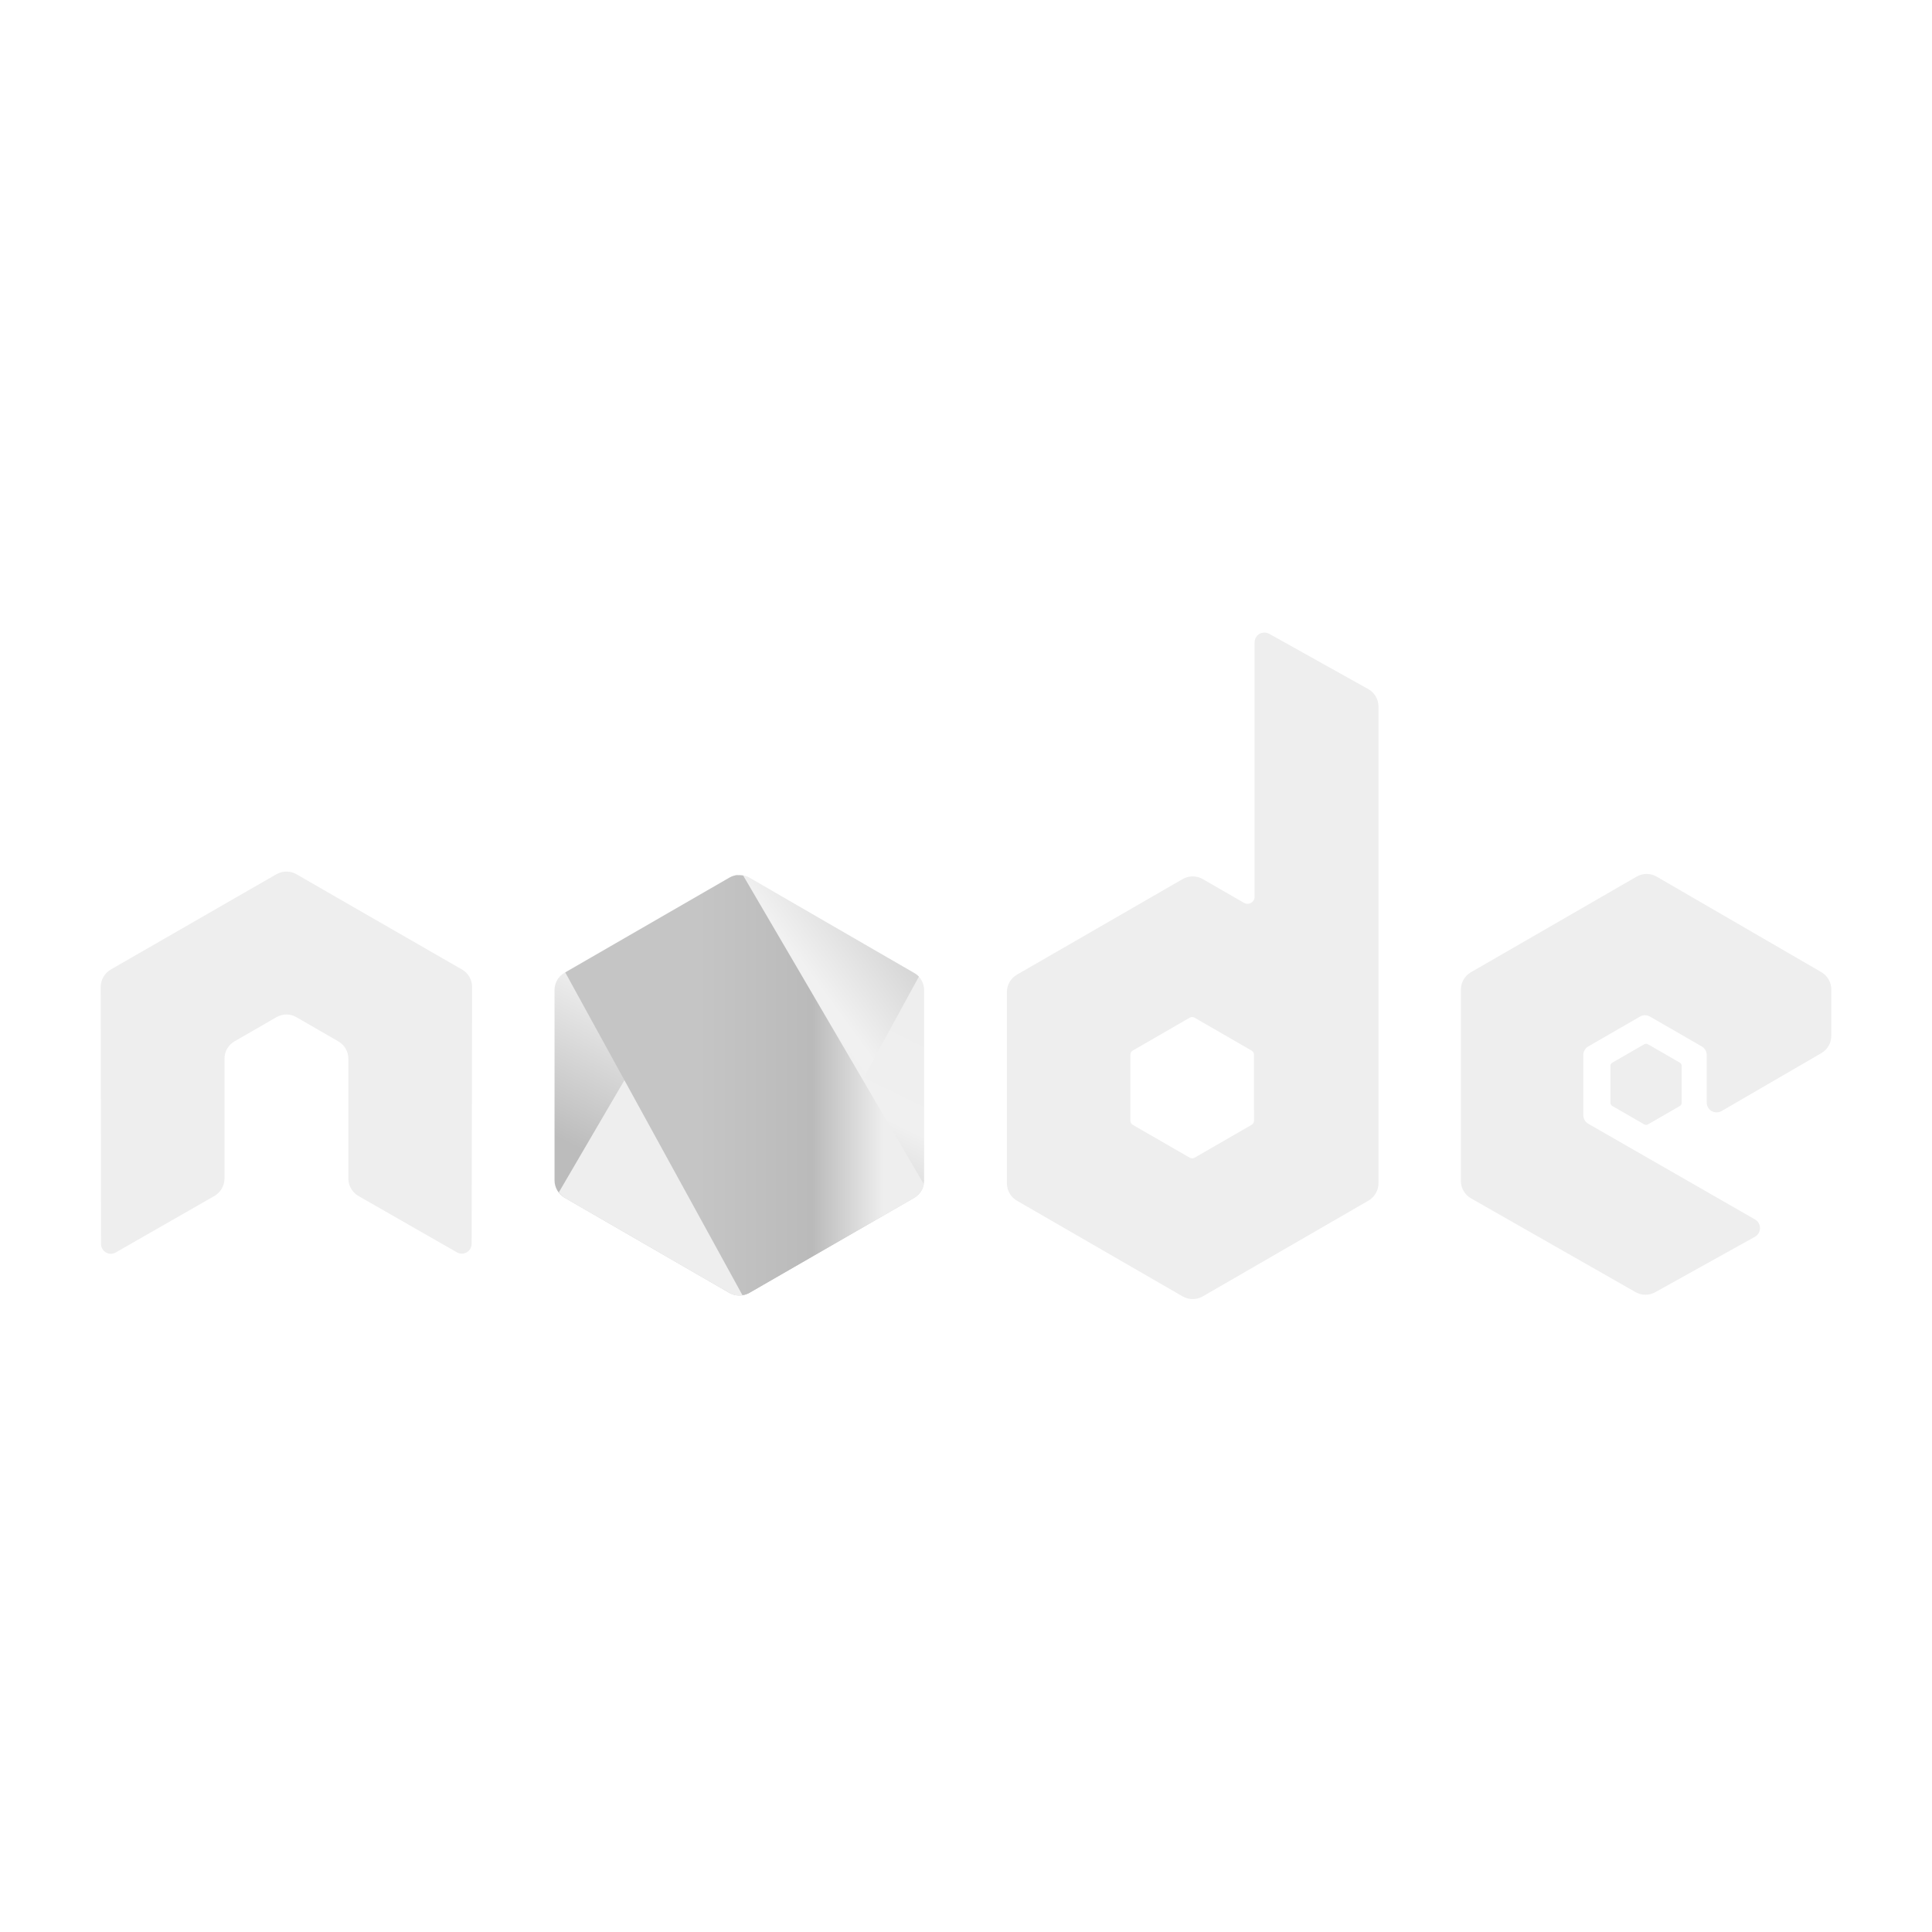
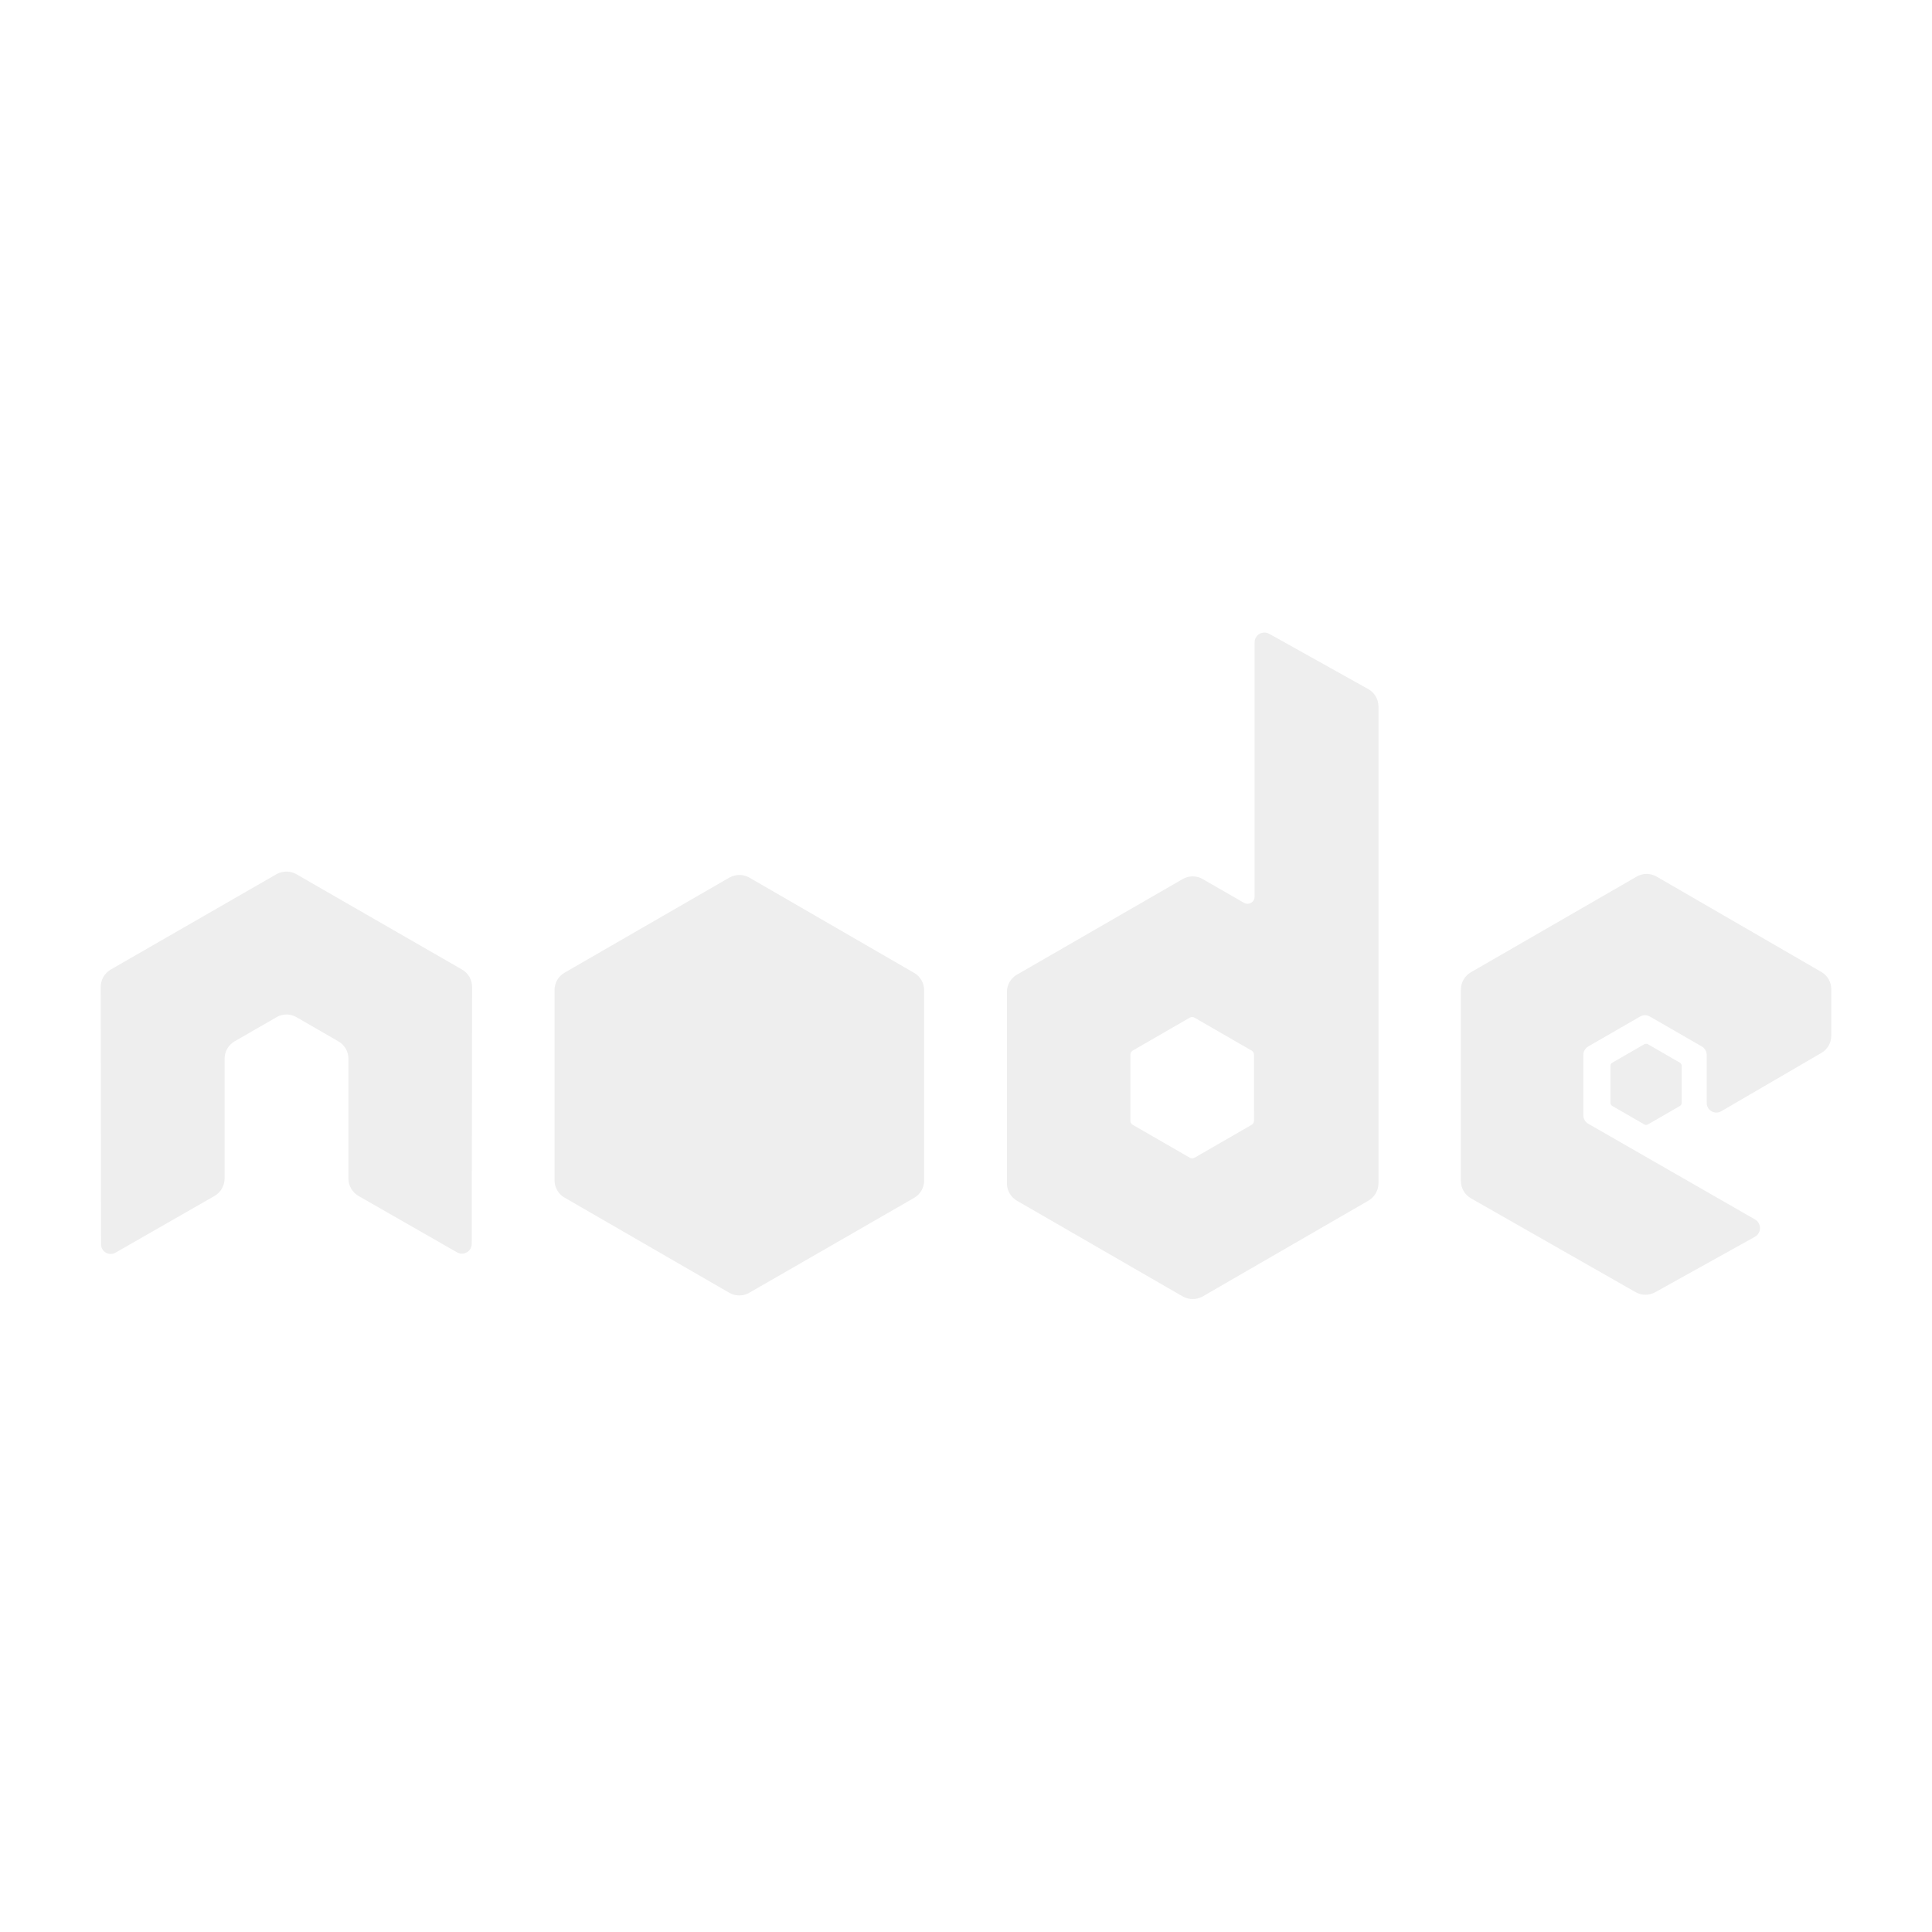
<svg xmlns="http://www.w3.org/2000/svg" id="Ebene_1" data-name="Ebene 1" viewBox="0 0 400 400">
  <defs>
    <style>
-       .cls-1 {
-         fill: none;
+       .cls-1, .cls-2 {
+         fill: #eee;
      }

-       .cls-2 {
-         fill: #eee;
+       .cls-1 {
        fill-rule: evenodd;
      }
- 
-       .cls-3 {
-         clip-path: url(#clip-path);
-       }
- 
-       .cls-4 {
-         fill: url(#Unbenannter_Verlauf_25);
-       }
- 
-       .cls-5 {
-         clip-path: url(#clip-path-2);
-       }
- 
-       .cls-6 {
-         fill: url(#Unbenannter_Verlauf_24);
-       }
- 
-       .cls-7 {
-         clip-path: url(#clip-path-3);
-       }
- 
-       .cls-8 {
-         fill: url(#Unbenannter_Verlauf_23);
-       }
    </style>
-     <clipPath id="clip-path">
-       <path class="cls-1" d="M151,181.7l-34.12,19.69a4.13,4.13,0,0,0-2.07,3.57v39.42a4.13,4.13,0,0,0,2.07,3.57L151,267.66a4.15,4.15,0,0,0,4.12,0L189.27,248a4.12,4.12,0,0,0,2.06-3.57V205a4.12,4.12,0,0,0-2.06-3.57L155.15,181.7a4.15,4.15,0,0,0-4.13,0" />
-     </clipPath>
-     <linearGradient id="Unbenannter_Verlauf_25" data-name="Unbenannter Verlauf 25" x1="-2366.36" y1="419.13" x2="-2365.39" y2="419.13" gradientTransform="matrix(-50.75, 103.54, 103.54, 50.75, -163317.01, 223905.85)" gradientUnits="userSpaceOnUse">
-       <stop offset="0.3" stop-color="#eee" />
-       <stop offset="0.5" stop-color="#f0f0f0" />
-       <stop offset="0.8" stop-color="#bcbcbc" />
-     </linearGradient>
-     <clipPath id="clip-path-2">
-       <path class="cls-1" d="M115.69,246.88A4.15,4.15,0,0,0,116.9,248l29.28,16.91,4.87,2.8a4.16,4.16,0,0,0,2.38.54,4.61,4.61,0,0,0,.81-.15l36-65.9a4.18,4.18,0,0,0-1-.76l-22.34-12.9-11.82-6.8a4.45,4.45,0,0,0-1.06-.43Z" />
-     </clipPath>
-     <linearGradient id="Unbenannter_Verlauf_24" data-name="Unbenannter Verlauf 24" x1="-2348.18" y1="392.99" x2="-2347.55" y2="392.99" gradientTransform="matrix(142.41, -105.22, -105.22, -142.41, 375857.52, -190857.25)" gradientUnits="userSpaceOnUse">
-       <stop offset="0.57" stop-color="#eee" />
-       <stop offset="0.72" stop-color="#f1f1f1" />
-       <stop offset="1" stop-color="#c2c2c2" />
-     </linearGradient>
-     <clipPath id="clip-path-3">
-       <path class="cls-1" d="M152.68,181.17a4,4,0,0,0-1.65.53l-34,19.63,36.69,66.83a4.07,4.07,0,0,0,1.47-.5L189.28,248a4.14,4.14,0,0,0,2-2.82l-37.41-63.9a4.58,4.58,0,0,0-.83-.08l-.34,0" />
-     </clipPath>
-     <linearGradient id="Unbenannter_Verlauf_23" data-name="Unbenannter Verlauf 23" x1="-2340.23" y1="400.47" x2="-2339.66" y2="400.47" gradientTransform="matrix(129.89, 0, 0, -129.89, 304087.57, 52240.71)" gradientUnits="userSpaceOnUse">
-       <stop offset="0.16" stop-color="#c5c5c5" />
-       <stop offset="0.38" stop-color="#c5c5c5" />
-       <stop offset="0.47" stop-color="#c2c2c2" />
-       <stop offset="0.7" stop-color="#bababa" />
-       <stop offset="0.9" stop-color="#eee" />
-     </linearGradient>
  </defs>
-   <g>
-     <path class="cls-2" d="M97.74,204.34a4.13,4.13,0,0,0-2.07-3.6L61.37,181a4.08,4.08,0,0,0-1.89-.54h-.36a4.15,4.15,0,0,0-1.89.54L22.92,200.74a4.2,4.2,0,0,0-2.07,3.61l.07,53.16a2,2,0,0,0,1,1.79,2,2,0,0,0,2.06,0l20.4-11.68A4.19,4.19,0,0,0,46.48,244V219.19a4.13,4.13,0,0,1,2.07-3.59l8.68-5a4.11,4.11,0,0,1,4.14,0l8.67,5a4.13,4.13,0,0,1,2.08,3.59V244a4.19,4.19,0,0,0,2.07,3.6l20.39,11.67a2,2,0,0,0,2.07,0,2.07,2.07,0,0,0,1-1.79ZM259.63,232a1,1,0,0,1-.52.9l-11.78,6.79a1,1,0,0,1-1,0l-11.78-6.79a1,1,0,0,1-.52-.9v-13.6a1,1,0,0,1,.51-.9l11.78-6.8a1,1,0,0,1,1,0l11.79,6.8a1,1,0,0,1,.51.9Zm3.18-100.76a2.1,2.1,0,0,0-2.06,0,2.07,2.07,0,0,0-1,1.79v52.64a1.46,1.46,0,0,1-2.18,1.26L249,182a4.14,4.14,0,0,0-4.14,0l-34.32,19.8a4.14,4.14,0,0,0-2.07,3.58V245a4.16,4.16,0,0,0,2.07,3.59l34.32,19.82a4.21,4.21,0,0,0,4.15,0l34.31-19.83a4.17,4.17,0,0,0,2.08-3.59V146.28a4.15,4.15,0,0,0-2.13-3.62Zm114.28,86.8a4.14,4.14,0,0,0,2.06-3.58v-9.6a4.15,4.15,0,0,0-2.06-3.59L343,181.5a4.13,4.13,0,0,0-4.16,0l-34.31,19.8a4.16,4.16,0,0,0-2.07,3.59V244.5a4.15,4.15,0,0,0,2.09,3.6l34.09,19.43a4.15,4.15,0,0,0,4.07,0l20.62-11.46a2.07,2.07,0,0,0,0-3.61l-34.52-19.81a2.06,2.06,0,0,1-1-1.79V218.46a2.05,2.05,0,0,1,1-1.79l10.74-6.2a2.05,2.05,0,0,1,2.06,0l10.75,6.2a2.06,2.06,0,0,1,1,1.79v9.77a2.09,2.09,0,0,0,1,1.8,2.11,2.11,0,0,0,2.08,0Z" />
-     <path class="cls-2" d="M340.41,216.21a.8.8,0,0,1,.79,0l6.59,3.8a.79.79,0,0,1,.39.69v7.6a.79.79,0,0,1-.39.69l-6.59,3.8a.8.8,0,0,1-.79,0l-6.58-3.8a.79.79,0,0,1-.41-.69v-7.6a.78.78,0,0,1,.4-.69Z" />
-     <g class="cls-3">
-       <path class="cls-4" d="M225.81,198.05l-96.15-47.13L80.36,251.49l96.15,47.14Z" />
-     </g>
-     <g class="cls-5">
-       <path class="cls-6" d="M74.12,212,142,303.88l89.79-66.34-67.9-91.89Z" />
-     </g>
-     <g class="cls-7">
-       <path class="cls-8" d="M117,181.15v87h74.26v-87Z" />
-     </g>
-   </g>
-   <rect class="cls-1" width="400" height="400" />
+   <path class="cls-1" d="M97.74,204.34a4.12,4.12,0,0,0-2.07-3.6L61.37,181a4.08,4.08,0,0,0-1.89-.54h-.36a4.21,4.21,0,0,0-1.89.54L22.92,200.74a4.19,4.19,0,0,0-2.07,3.61l.07,53.16A2,2,0,0,0,24,259.3l20.4-11.68a4.18,4.18,0,0,0,2.1-3.62V219.19a4.15,4.15,0,0,1,2.07-3.59l8.68-5a4.09,4.09,0,0,1,4.14,0l8.67,5a4.14,4.14,0,0,1,2.08,3.59V244a4.18,4.18,0,0,0,2.07,3.6l20.39,11.67a2,2,0,0,0,2.07,0,2.06,2.06,0,0,0,1-1.79ZM259.63,232a1,1,0,0,1-.52.9l-11.78,6.79a1,1,0,0,1-1,0l-11.78-6.79a1,1,0,0,1-.52-.9V218.4a1,1,0,0,1,.51-.9l11.78-6.8a1,1,0,0,1,1,0l11.79,6.8a1,1,0,0,1,.51.9Zm3.18-100.76a2.1,2.1,0,0,0-2.06,0,2.06,2.06,0,0,0-1,1.79v52.64a1.46,1.46,0,0,1-1.47,1.45,1.48,1.48,0,0,1-.71-.19L249,182a4.14,4.14,0,0,0-4.14,0l-34.32,19.8a4.13,4.13,0,0,0-2.07,3.58V245a4.15,4.15,0,0,0,2.07,3.59l34.32,19.82a4.21,4.21,0,0,0,4.15,0l34.31-19.83A4.18,4.18,0,0,0,285.4,245V146.28a4.15,4.15,0,0,0-2.13-3.62ZM377.09,218a4.12,4.12,0,0,0,2.06-3.58v-9.6a4.14,4.14,0,0,0-2.06-3.59L343,181.5a4.13,4.13,0,0,0-4.16,0l-34.31,19.8a4.15,4.15,0,0,0-2.07,3.59V244.5a4.15,4.15,0,0,0,2.09,3.6l34.09,19.43a4.15,4.15,0,0,0,4.07,0l20.62-11.46a2.07,2.07,0,0,0,0-3.61l-34.52-19.81a2.06,2.06,0,0,1-1-1.79v-12.4a2.06,2.06,0,0,1,1-1.79l10.74-6.2a2.05,2.05,0,0,1,2.06,0l10.75,6.2a2.06,2.06,0,0,1,1,1.79v9.77a2,2,0,0,0,3.08,1.8Z" />
+   <path class="cls-1" d="M340.41,216.21a.8.8,0,0,1,.79,0l6.59,3.8a.81.81,0,0,1,.39.69v7.6a.81.81,0,0,1-.39.69l-6.59,3.8a.8.8,0,0,1-.79,0l-6.58-3.8a.79.79,0,0,1-.41-.69v-7.6a.78.78,0,0,1,.4-.69Z" />
+   <path class="cls-2" d="M151,181.7l-34.12,19.69a4.13,4.13,0,0,0-2.07,3.57v39.42a4.13,4.13,0,0,0,2.07,3.57L151,267.66a4.15,4.15,0,0,0,4.12,0L189.27,248a4.12,4.12,0,0,0,2.06-3.57V205a4.12,4.12,0,0,0-2.06-3.57L155.15,181.7a4.17,4.17,0,0,0-4.13,0" />
</svg>
